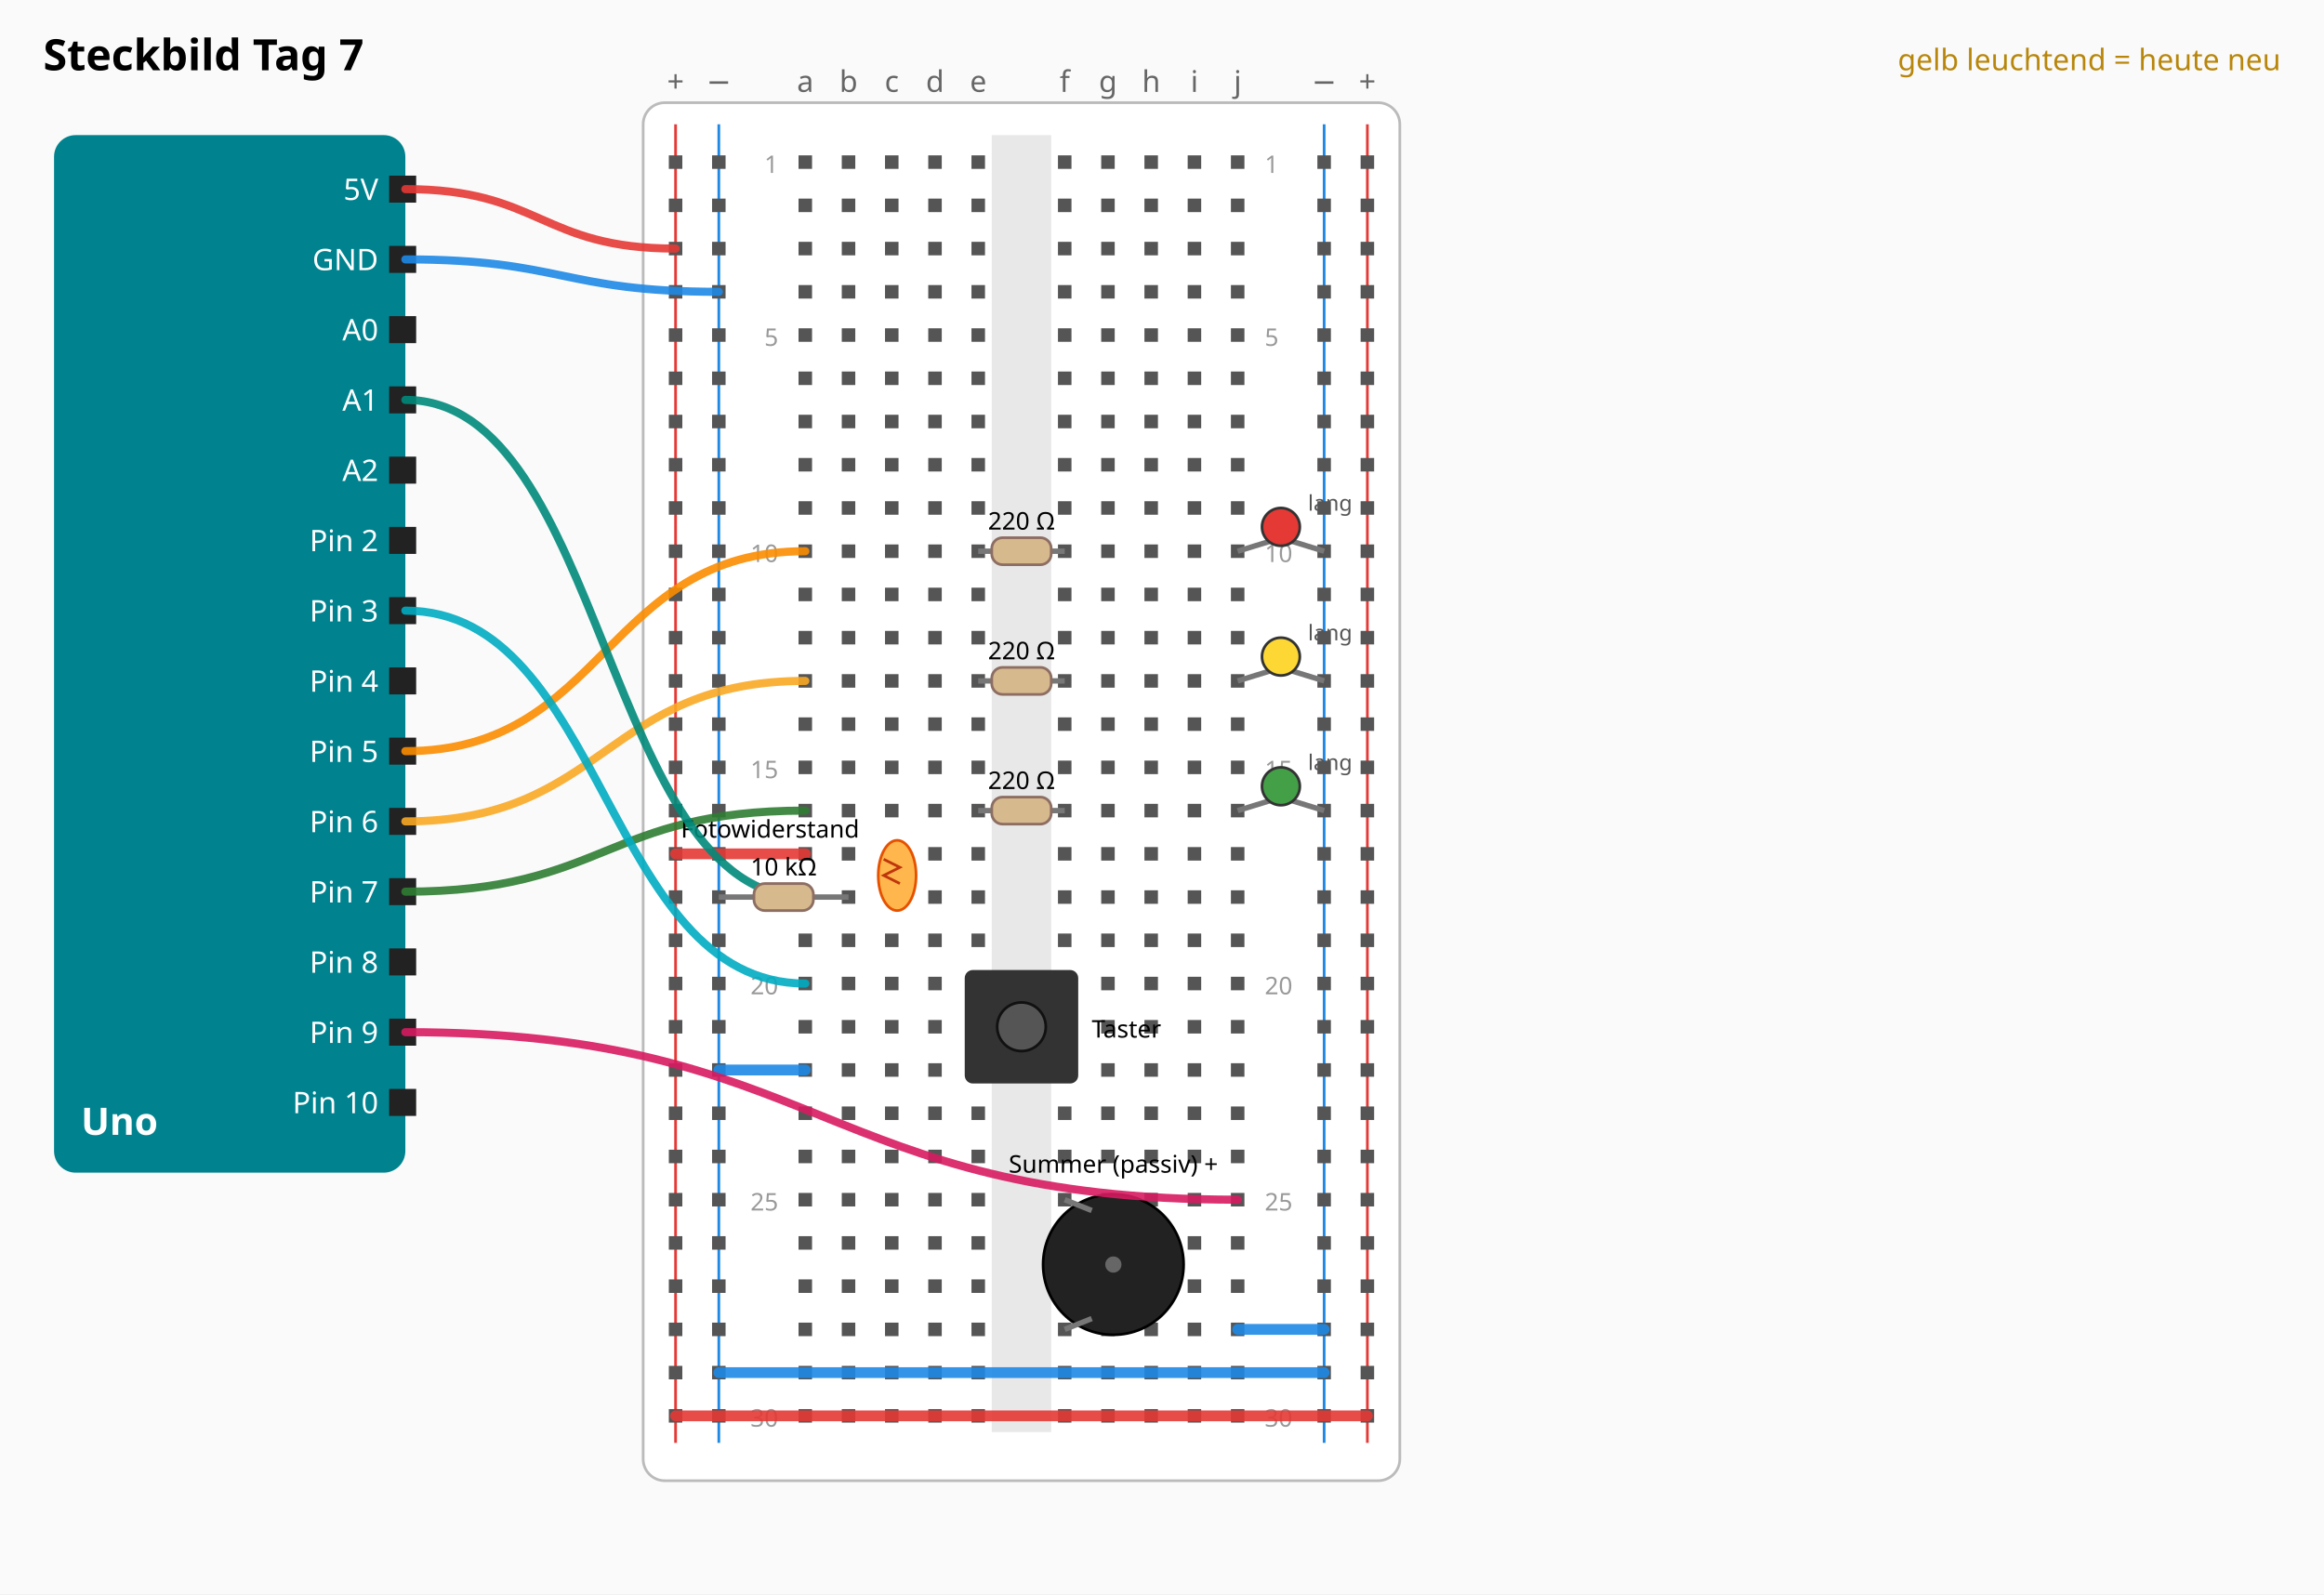
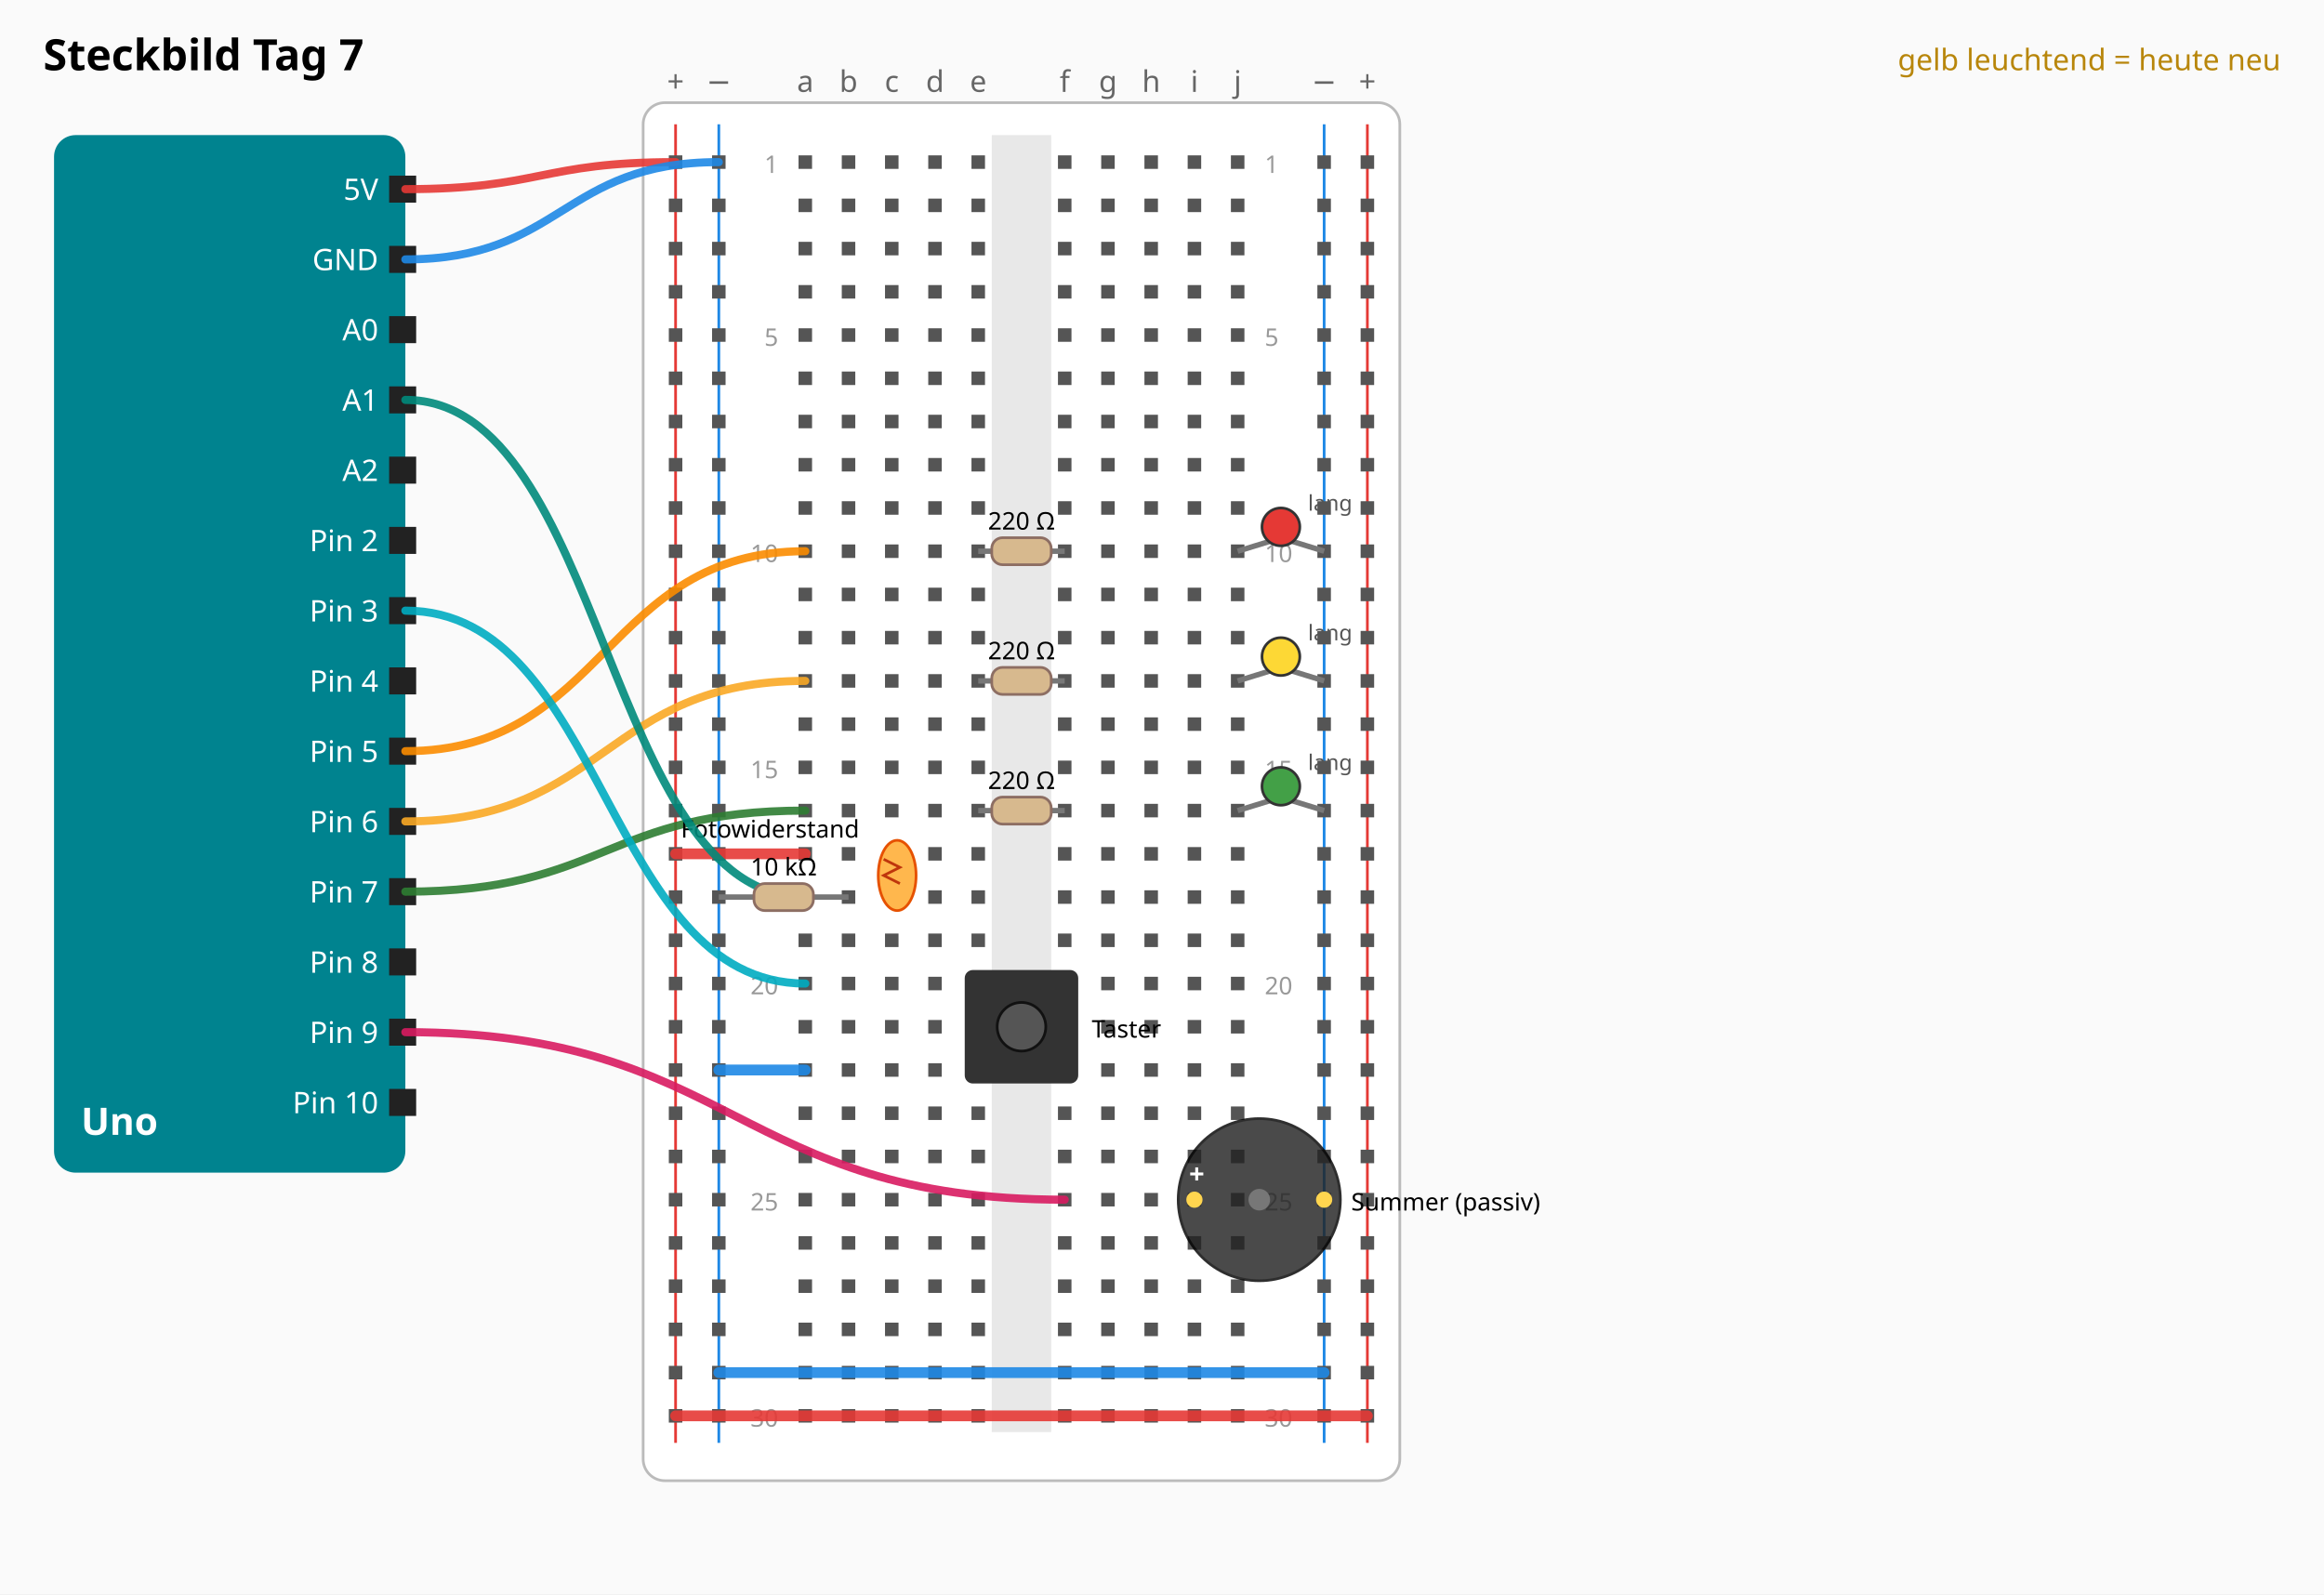
<svg xmlns="http://www.w3.org/2000/svg" viewBox="0 0 860 590" font-family="sans-serif" font-size="11">
  <defs>
    <filter id="glow" filterUnits="userSpaceOnUse" x="0" y="0" width="860" height="590">
      <feDropShadow dx="0" dy="0" stdDeviation="2.5" flood-color="#ffd400" flood-opacity="1" />
    </filter>
  </defs>
  <rect width="860" height="590" fill="#fafafa" />
  <text x="16" y="26" font-size="16" font-weight="bold">Steckbild Tag 7</text>
  <text x="844" y="26" text-anchor="end" fill="#b8860b">gelb leuchtend = heute neu</text>
  <rect x="238" y="38" width="280" height="510" rx="8" fill="#ffffff" stroke="#bbb" />
  <rect x="367" y="50" width="22" height="480" fill="#e8e8e8" />
  <line x1="250" y1="46" x2="250" y2="534" stroke="#e53935" stroke-width="1" />
  <line x1="506" y1="46" x2="506" y2="534" stroke="#e53935" stroke-width="1" />
  <line x1="266" y1="46" x2="266" y2="534" stroke="#1e88e5" stroke-width="1" />
  <line x1="490" y1="46" x2="490" y2="534" stroke="#1e88e5" stroke-width="1" />
  <text x="250" y="34" text-anchor="middle" fill="#666">+</text>
  <rect x="247.5" y="57.5" width="5" height="5" fill="#555" />
  <rect x="247.5" y="73.5" width="5" height="5" fill="#555" />
  <rect x="247.5" y="89.5" width="5" height="5" fill="#555" />
  <rect x="247.5" y="105.5" width="5" height="5" fill="#555" />
  <rect x="247.5" y="121.5" width="5" height="5" fill="#555" />
  <rect x="247.5" y="137.5" width="5" height="5" fill="#555" />
  <rect x="247.5" y="153.5" width="5" height="5" fill="#555" />
  <rect x="247.5" y="169.5" width="5" height="5" fill="#555" />
  <rect x="247.5" y="185.5" width="5" height="5" fill="#555" />
  <rect x="247.5" y="201.5" width="5" height="5" fill="#555" />
  <rect x="247.5" y="217.5" width="5" height="5" fill="#555" />
  <rect x="247.5" y="233.5" width="5" height="5" fill="#555" />
  <rect x="247.5" y="249.5" width="5" height="5" fill="#555" />
  <rect x="247.5" y="265.5" width="5" height="5" fill="#555" />
  <rect x="247.5" y="281.5" width="5" height="5" fill="#555" />
  <rect x="247.5" y="297.5" width="5" height="5" fill="#555" />
  <rect x="247.5" y="313.5" width="5" height="5" fill="#555" />
  <rect x="247.5" y="329.5" width="5" height="5" fill="#555" />
  <rect x="247.5" y="345.5" width="5" height="5" fill="#555" />
  <rect x="247.5" y="361.5" width="5" height="5" fill="#555" />
  <rect x="247.5" y="377.5" width="5" height="5" fill="#555" />
  <rect x="247.5" y="393.5" width="5" height="5" fill="#555" />
  <rect x="247.5" y="409.5" width="5" height="5" fill="#555" />
  <rect x="247.5" y="425.5" width="5" height="5" fill="#555" />
  <rect x="247.5" y="441.5" width="5" height="5" fill="#555" />
  <rect x="247.5" y="457.5" width="5" height="5" fill="#555" />
  <rect x="247.5" y="473.5" width="5" height="5" fill="#555" />
  <rect x="247.5" y="489.5" width="5" height="5" fill="#555" />
  <rect x="247.5" y="505.5" width="5" height="5" fill="#555" />
  <rect x="247.5" y="521.5" width="5" height="5" fill="#555" />
  <text x="266" y="34" text-anchor="middle" fill="#666">−</text>
  <rect x="263.5" y="57.5" width="5" height="5" fill="#555" />
  <rect x="263.5" y="73.5" width="5" height="5" fill="#555" />
  <rect x="263.5" y="89.5" width="5" height="5" fill="#555" />
  <rect x="263.5" y="105.5" width="5" height="5" fill="#555" />
  <rect x="263.5" y="121.5" width="5" height="5" fill="#555" />
  <rect x="263.5" y="137.5" width="5" height="5" fill="#555" />
  <rect x="263.5" y="153.5" width="5" height="5" fill="#555" />
  <rect x="263.5" y="169.5" width="5" height="5" fill="#555" />
  <rect x="263.5" y="185.5" width="5" height="5" fill="#555" />
  <rect x="263.5" y="201.5" width="5" height="5" fill="#555" />
  <rect x="263.5" y="217.5" width="5" height="5" fill="#555" />
  <rect x="263.5" y="233.5" width="5" height="5" fill="#555" />
  <rect x="263.5" y="249.5" width="5" height="5" fill="#555" />
  <rect x="263.5" y="265.5" width="5" height="5" fill="#555" />
  <rect x="263.5" y="281.5" width="5" height="5" fill="#555" />
  <rect x="263.5" y="297.5" width="5" height="5" fill="#555" />
  <rect x="263.5" y="313.5" width="5" height="5" fill="#555" />
  <rect x="263.5" y="329.5" width="5" height="5" fill="#555" />
  <rect x="263.5" y="345.5" width="5" height="5" fill="#555" />
  <rect x="263.5" y="361.5" width="5" height="5" fill="#555" />
  <rect x="263.5" y="377.5" width="5" height="5" fill="#555" />
  <rect x="263.5" y="393.5" width="5" height="5" fill="#555" />
  <rect x="263.5" y="409.5" width="5" height="5" fill="#555" />
  <rect x="263.5" y="425.5" width="5" height="5" fill="#555" />
  <rect x="263.5" y="441.5" width="5" height="5" fill="#555" />
  <rect x="263.5" y="457.5" width="5" height="5" fill="#555" />
  <rect x="263.5" y="473.5" width="5" height="5" fill="#555" />
  <rect x="263.5" y="489.5" width="5" height="5" fill="#555" />
  <rect x="263.5" y="505.5" width="5" height="5" fill="#555" />
  <rect x="263.5" y="521.5" width="5" height="5" fill="#555" />
  <text x="298" y="34" text-anchor="middle" fill="#666">a</text>
  <rect x="295.5" y="57.5" width="5" height="5" fill="#555" />
  <rect x="295.5" y="73.5" width="5" height="5" fill="#555" />
  <rect x="295.5" y="89.5" width="5" height="5" fill="#555" />
  <rect x="295.5" y="105.5" width="5" height="5" fill="#555" />
  <rect x="295.5" y="121.5" width="5" height="5" fill="#555" />
  <rect x="295.5" y="137.5" width="5" height="5" fill="#555" />
  <rect x="295.5" y="153.5" width="5" height="5" fill="#555" />
  <rect x="295.5" y="169.5" width="5" height="5" fill="#555" />
  <rect x="295.5" y="185.5" width="5" height="5" fill="#555" />
  <rect x="295.5" y="201.5" width="5" height="5" fill="#555" />
  <rect x="295.5" y="217.5" width="5" height="5" fill="#555" />
  <rect x="295.5" y="233.5" width="5" height="5" fill="#555" />
  <rect x="295.5" y="249.5" width="5" height="5" fill="#555" />
  <rect x="295.5" y="265.5" width="5" height="5" fill="#555" />
  <rect x="295.5" y="281.5" width="5" height="5" fill="#555" />
  <rect x="295.5" y="297.5" width="5" height="5" fill="#555" />
  <rect x="295.5" y="313.5" width="5" height="5" fill="#555" />
  <rect x="295.5" y="329.5" width="5" height="5" fill="#555" />
  <rect x="295.5" y="345.5" width="5" height="5" fill="#555" />
  <rect x="295.5" y="361.5" width="5" height="5" fill="#555" />
  <rect x="295.5" y="377.5" width="5" height="5" fill="#555" />
  <rect x="295.5" y="393.5" width="5" height="5" fill="#555" />
  <rect x="295.5" y="409.5" width="5" height="5" fill="#555" />
  <rect x="295.5" y="425.5" width="5" height="5" fill="#555" />
  <rect x="295.5" y="441.5" width="5" height="5" fill="#555" />
  <rect x="295.5" y="457.5" width="5" height="5" fill="#555" />
  <rect x="295.5" y="473.5" width="5" height="5" fill="#555" />
  <rect x="295.5" y="489.5" width="5" height="5" fill="#555" />
  <rect x="295.5" y="505.5" width="5" height="5" fill="#555" />
  <rect x="295.5" y="521.5" width="5" height="5" fill="#555" />
  <text x="314" y="34" text-anchor="middle" fill="#666">b</text>
  <rect x="311.5" y="57.5" width="5" height="5" fill="#555" />
  <rect x="311.5" y="73.5" width="5" height="5" fill="#555" />
  <rect x="311.5" y="89.5" width="5" height="5" fill="#555" />
  <rect x="311.5" y="105.5" width="5" height="5" fill="#555" />
  <rect x="311.5" y="121.5" width="5" height="5" fill="#555" />
  <rect x="311.5" y="137.5" width="5" height="5" fill="#555" />
  <rect x="311.5" y="153.5" width="5" height="5" fill="#555" />
  <rect x="311.5" y="169.5" width="5" height="5" fill="#555" />
  <rect x="311.5" y="185.5" width="5" height="5" fill="#555" />
  <rect x="311.5" y="201.5" width="5" height="5" fill="#555" />
  <rect x="311.5" y="217.5" width="5" height="5" fill="#555" />
  <rect x="311.5" y="233.5" width="5" height="5" fill="#555" />
  <rect x="311.5" y="249.5" width="5" height="5" fill="#555" />
  <rect x="311.5" y="265.5" width="5" height="5" fill="#555" />
  <rect x="311.5" y="281.5" width="5" height="5" fill="#555" />
  <rect x="311.5" y="297.5" width="5" height="5" fill="#555" />
  <rect x="311.5" y="313.5" width="5" height="5" fill="#555" />
  <rect x="311.5" y="329.5" width="5" height="5" fill="#555" />
  <rect x="311.5" y="345.5" width="5" height="5" fill="#555" />
  <rect x="311.5" y="361.5" width="5" height="5" fill="#555" />
  <rect x="311.5" y="377.5" width="5" height="5" fill="#555" />
  <rect x="311.5" y="393.5" width="5" height="5" fill="#555" />
  <rect x="311.5" y="409.5" width="5" height="5" fill="#555" />
  <rect x="311.5" y="425.5" width="5" height="5" fill="#555" />
  <rect x="311.5" y="441.5" width="5" height="5" fill="#555" />
  <rect x="311.5" y="457.5" width="5" height="5" fill="#555" />
  <rect x="311.5" y="473.5" width="5" height="5" fill="#555" />
  <rect x="311.5" y="489.5" width="5" height="5" fill="#555" />
  <rect x="311.5" y="505.5" width="5" height="5" fill="#555" />
  <rect x="311.5" y="521.5" width="5" height="5" fill="#555" />
  <text x="330" y="34" text-anchor="middle" fill="#666">c</text>
  <rect x="327.5" y="57.5" width="5" height="5" fill="#555" />
  <rect x="327.5" y="73.5" width="5" height="5" fill="#555" />
  <rect x="327.5" y="89.5" width="5" height="5" fill="#555" />
  <rect x="327.5" y="105.5" width="5" height="5" fill="#555" />
  <rect x="327.5" y="121.5" width="5" height="5" fill="#555" />
  <rect x="327.5" y="137.5" width="5" height="5" fill="#555" />
  <rect x="327.5" y="153.5" width="5" height="5" fill="#555" />
  <rect x="327.5" y="169.5" width="5" height="5" fill="#555" />
  <rect x="327.5" y="185.5" width="5" height="5" fill="#555" />
  <rect x="327.5" y="201.5" width="5" height="5" fill="#555" />
  <rect x="327.5" y="217.5" width="5" height="5" fill="#555" />
  <rect x="327.5" y="233.5" width="5" height="5" fill="#555" />
  <rect x="327.5" y="249.5" width="5" height="5" fill="#555" />
  <rect x="327.5" y="265.5" width="5" height="5" fill="#555" />
  <rect x="327.5" y="281.5" width="5" height="5" fill="#555" />
  <rect x="327.5" y="297.5" width="5" height="5" fill="#555" />
  <rect x="327.5" y="313.5" width="5" height="5" fill="#555" />
  <rect x="327.5" y="329.5" width="5" height="5" fill="#555" />
  <rect x="327.5" y="345.5" width="5" height="5" fill="#555" />
  <rect x="327.5" y="361.5" width="5" height="5" fill="#555" />
  <rect x="327.5" y="377.5" width="5" height="5" fill="#555" />
  <rect x="327.5" y="393.5" width="5" height="5" fill="#555" />
  <rect x="327.5" y="409.5" width="5" height="5" fill="#555" />
  <rect x="327.5" y="425.5" width="5" height="5" fill="#555" />
  <rect x="327.5" y="441.5" width="5" height="5" fill="#555" />
  <rect x="327.5" y="457.5" width="5" height="5" fill="#555" />
  <rect x="327.5" y="473.5" width="5" height="5" fill="#555" />
  <rect x="327.5" y="489.5" width="5" height="5" fill="#555" />
  <rect x="327.5" y="505.5" width="5" height="5" fill="#555" />
  <rect x="327.5" y="521.5" width="5" height="5" fill="#555" />
  <text x="346" y="34" text-anchor="middle" fill="#666">d</text>
  <rect x="343.5" y="57.5" width="5" height="5" fill="#555" />
  <rect x="343.5" y="73.5" width="5" height="5" fill="#555" />
  <rect x="343.5" y="89.5" width="5" height="5" fill="#555" />
  <rect x="343.5" y="105.5" width="5" height="5" fill="#555" />
  <rect x="343.5" y="121.5" width="5" height="5" fill="#555" />
  <rect x="343.5" y="137.5" width="5" height="5" fill="#555" />
  <rect x="343.5" y="153.5" width="5" height="5" fill="#555" />
  <rect x="343.5" y="169.5" width="5" height="5" fill="#555" />
  <rect x="343.5" y="185.5" width="5" height="5" fill="#555" />
  <rect x="343.5" y="201.5" width="5" height="5" fill="#555" />
  <rect x="343.5" y="217.5" width="5" height="5" fill="#555" />
  <rect x="343.5" y="233.5" width="5" height="5" fill="#555" />
  <rect x="343.5" y="249.5" width="5" height="5" fill="#555" />
  <rect x="343.5" y="265.5" width="5" height="5" fill="#555" />
  <rect x="343.5" y="281.5" width="5" height="5" fill="#555" />
  <rect x="343.5" y="297.5" width="5" height="5" fill="#555" />
  <rect x="343.5" y="313.5" width="5" height="5" fill="#555" />
  <rect x="343.5" y="329.5" width="5" height="5" fill="#555" />
  <rect x="343.5" y="345.5" width="5" height="5" fill="#555" />
  <rect x="343.5" y="361.5" width="5" height="5" fill="#555" />
  <rect x="343.5" y="377.5" width="5" height="5" fill="#555" />
  <rect x="343.5" y="393.5" width="5" height="5" fill="#555" />
  <rect x="343.5" y="409.5" width="5" height="5" fill="#555" />
  <rect x="343.5" y="425.5" width="5" height="5" fill="#555" />
  <rect x="343.5" y="441.5" width="5" height="5" fill="#555" />
  <rect x="343.5" y="457.5" width="5" height="5" fill="#555" />
  <rect x="343.5" y="473.5" width="5" height="5" fill="#555" />
  <rect x="343.5" y="489.5" width="5" height="5" fill="#555" />
  <rect x="343.5" y="505.5" width="5" height="5" fill="#555" />
  <rect x="343.5" y="521.5" width="5" height="5" fill="#555" />
  <text x="362" y="34" text-anchor="middle" fill="#666">e</text>
  <rect x="359.5" y="57.5" width="5" height="5" fill="#555" />
  <rect x="359.5" y="73.5" width="5" height="5" fill="#555" />
  <rect x="359.5" y="89.5" width="5" height="5" fill="#555" />
  <rect x="359.5" y="105.5" width="5" height="5" fill="#555" />
  <rect x="359.5" y="121.5" width="5" height="5" fill="#555" />
  <rect x="359.5" y="137.5" width="5" height="5" fill="#555" />
  <rect x="359.5" y="153.5" width="5" height="5" fill="#555" />
  <rect x="359.5" y="169.5" width="5" height="5" fill="#555" />
  <rect x="359.5" y="185.5" width="5" height="5" fill="#555" />
  <rect x="359.5" y="201.5" width="5" height="5" fill="#555" />
  <rect x="359.5" y="217.5" width="5" height="5" fill="#555" />
  <rect x="359.5" y="233.5" width="5" height="5" fill="#555" />
  <rect x="359.5" y="249.5" width="5" height="5" fill="#555" />
  <rect x="359.5" y="265.5" width="5" height="5" fill="#555" />
  <rect x="359.5" y="281.5" width="5" height="5" fill="#555" />
  <rect x="359.5" y="297.5" width="5" height="5" fill="#555" />
  <rect x="359.5" y="313.5" width="5" height="5" fill="#555" />
  <rect x="359.5" y="329.5" width="5" height="5" fill="#555" />
  <rect x="359.5" y="345.5" width="5" height="5" fill="#555" />
  <rect x="359.5" y="361.5" width="5" height="5" fill="#555" />
  <rect x="359.5" y="377.5" width="5" height="5" fill="#555" />
  <rect x="359.5" y="393.5" width="5" height="5" fill="#555" />
  <rect x="359.5" y="409.5" width="5" height="5" fill="#555" />
  <rect x="359.5" y="425.5" width="5" height="5" fill="#555" />
  <rect x="359.5" y="441.5" width="5" height="5" fill="#555" />
  <rect x="359.5" y="457.5" width="5" height="5" fill="#555" />
  <rect x="359.5" y="473.5" width="5" height="5" fill="#555" />
  <rect x="359.5" y="489.5" width="5" height="5" fill="#555" />
  <rect x="359.5" y="505.5" width="5" height="5" fill="#555" />
  <rect x="359.5" y="521.5" width="5" height="5" fill="#555" />
  <text x="394" y="34" text-anchor="middle" fill="#666">f</text>
  <rect x="391.5" y="57.5" width="5" height="5" fill="#555" />
  <rect x="391.5" y="73.5" width="5" height="5" fill="#555" />
  <rect x="391.5" y="89.5" width="5" height="5" fill="#555" />
  <rect x="391.5" y="105.5" width="5" height="5" fill="#555" />
  <rect x="391.5" y="121.5" width="5" height="5" fill="#555" />
  <rect x="391.5" y="137.5" width="5" height="5" fill="#555" />
  <rect x="391.5" y="153.5" width="5" height="5" fill="#555" />
  <rect x="391.5" y="169.5" width="5" height="5" fill="#555" />
  <rect x="391.5" y="185.5" width="5" height="5" fill="#555" />
  <rect x="391.5" y="201.5" width="5" height="5" fill="#555" />
  <rect x="391.5" y="217.5" width="5" height="5" fill="#555" />
  <rect x="391.5" y="233.5" width="5" height="5" fill="#555" />
  <rect x="391.5" y="249.5" width="5" height="5" fill="#555" />
  <rect x="391.5" y="265.5" width="5" height="5" fill="#555" />
  <rect x="391.5" y="281.5" width="5" height="5" fill="#555" />
  <rect x="391.5" y="297.5" width="5" height="5" fill="#555" />
  <rect x="391.5" y="313.5" width="5" height="5" fill="#555" />
  <rect x="391.5" y="329.5" width="5" height="5" fill="#555" />
  <rect x="391.5" y="345.5" width="5" height="5" fill="#555" />
  <rect x="391.5" y="361.5" width="5" height="5" fill="#555" />
  <rect x="391.5" y="377.5" width="5" height="5" fill="#555" />
  <rect x="391.5" y="393.5" width="5" height="5" fill="#555" />
  <rect x="391.5" y="409.5" width="5" height="5" fill="#555" />
  <rect x="391.5" y="425.5" width="5" height="5" fill="#555" />
  <rect x="391.5" y="441.5" width="5" height="5" fill="#555" />
  <rect x="391.5" y="457.5" width="5" height="5" fill="#555" />
  <rect x="391.5" y="473.5" width="5" height="5" fill="#555" />
  <rect x="391.5" y="489.5" width="5" height="5" fill="#555" />
  <rect x="391.5" y="505.5" width="5" height="5" fill="#555" />
  <rect x="391.5" y="521.5" width="5" height="5" fill="#555" />
  <text x="410" y="34" text-anchor="middle" fill="#666">g</text>
  <rect x="407.5" y="57.5" width="5" height="5" fill="#555" />
  <rect x="407.5" y="73.5" width="5" height="5" fill="#555" />
  <rect x="407.5" y="89.5" width="5" height="5" fill="#555" />
  <rect x="407.5" y="105.5" width="5" height="5" fill="#555" />
  <rect x="407.5" y="121.5" width="5" height="5" fill="#555" />
  <rect x="407.5" y="137.5" width="5" height="5" fill="#555" />
  <rect x="407.5" y="153.5" width="5" height="5" fill="#555" />
  <rect x="407.5" y="169.5" width="5" height="5" fill="#555" />
  <rect x="407.5" y="185.5" width="5" height="5" fill="#555" />
  <rect x="407.5" y="201.5" width="5" height="5" fill="#555" />
  <rect x="407.5" y="217.5" width="5" height="5" fill="#555" />
  <rect x="407.5" y="233.5" width="5" height="5" fill="#555" />
  <rect x="407.5" y="249.5" width="5" height="5" fill="#555" />
  <rect x="407.5" y="265.5" width="5" height="5" fill="#555" />
  <rect x="407.5" y="281.5" width="5" height="5" fill="#555" />
  <rect x="407.5" y="297.5" width="5" height="5" fill="#555" />
  <rect x="407.5" y="313.5" width="5" height="5" fill="#555" />
  <rect x="407.5" y="329.5" width="5" height="5" fill="#555" />
  <rect x="407.5" y="345.5" width="5" height="5" fill="#555" />
  <rect x="407.5" y="361.5" width="5" height="5" fill="#555" />
  <rect x="407.5" y="377.5" width="5" height="5" fill="#555" />
  <rect x="407.5" y="393.5" width="5" height="5" fill="#555" />
  <rect x="407.5" y="409.5" width="5" height="5" fill="#555" />
  <rect x="407.5" y="425.5" width="5" height="5" fill="#555" />
  <rect x="407.5" y="441.5" width="5" height="5" fill="#555" />
  <rect x="407.5" y="457.5" width="5" height="5" fill="#555" />
  <rect x="407.5" y="473.5" width="5" height="5" fill="#555" />
  <rect x="407.5" y="489.5" width="5" height="5" fill="#555" />
  <rect x="407.5" y="505.5" width="5" height="5" fill="#555" />
  <rect x="407.5" y="521.5" width="5" height="5" fill="#555" />
  <text x="426" y="34" text-anchor="middle" fill="#666">h</text>
  <rect x="423.5" y="57.5" width="5" height="5" fill="#555" />
  <rect x="423.5" y="73.5" width="5" height="5" fill="#555" />
  <rect x="423.5" y="89.5" width="5" height="5" fill="#555" />
  <rect x="423.5" y="105.5" width="5" height="5" fill="#555" />
  <rect x="423.5" y="121.5" width="5" height="5" fill="#555" />
  <rect x="423.5" y="137.5" width="5" height="5" fill="#555" />
  <rect x="423.5" y="153.5" width="5" height="5" fill="#555" />
  <rect x="423.5" y="169.5" width="5" height="5" fill="#555" />
  <rect x="423.5" y="185.5" width="5" height="5" fill="#555" />
  <rect x="423.5" y="201.5" width="5" height="5" fill="#555" />
  <rect x="423.5" y="217.5" width="5" height="5" fill="#555" />
  <rect x="423.5" y="233.5" width="5" height="5" fill="#555" />
  <rect x="423.5" y="249.5" width="5" height="5" fill="#555" />
  <rect x="423.5" y="265.5" width="5" height="5" fill="#555" />
  <rect x="423.5" y="281.5" width="5" height="5" fill="#555" />
  <rect x="423.5" y="297.5" width="5" height="5" fill="#555" />
  <rect x="423.5" y="313.5" width="5" height="5" fill="#555" />
  <rect x="423.5" y="329.5" width="5" height="5" fill="#555" />
  <rect x="423.5" y="345.5" width="5" height="5" fill="#555" />
  <rect x="423.5" y="361.5" width="5" height="5" fill="#555" />
  <rect x="423.5" y="377.5" width="5" height="5" fill="#555" />
  <rect x="423.5" y="393.5" width="5" height="5" fill="#555" />
  <rect x="423.5" y="409.5" width="5" height="5" fill="#555" />
  <rect x="423.5" y="425.5" width="5" height="5" fill="#555" />
  <rect x="423.5" y="441.5" width="5" height="5" fill="#555" />
  <rect x="423.5" y="457.5" width="5" height="5" fill="#555" />
  <rect x="423.5" y="473.5" width="5" height="5" fill="#555" />
  <rect x="423.5" y="489.5" width="5" height="5" fill="#555" />
  <rect x="423.5" y="505.5" width="5" height="5" fill="#555" />
  <rect x="423.5" y="521.5" width="5" height="5" fill="#555" />
  <text x="442" y="34" text-anchor="middle" fill="#666">i</text>
  <rect x="439.5" y="57.5" width="5" height="5" fill="#555" />
  <rect x="439.5" y="73.5" width="5" height="5" fill="#555" />
  <rect x="439.5" y="89.5" width="5" height="5" fill="#555" />
  <rect x="439.5" y="105.5" width="5" height="5" fill="#555" />
  <rect x="439.5" y="121.5" width="5" height="5" fill="#555" />
  <rect x="439.5" y="137.5" width="5" height="5" fill="#555" />
  <rect x="439.5" y="153.5" width="5" height="5" fill="#555" />
  <rect x="439.5" y="169.5" width="5" height="5" fill="#555" />
  <rect x="439.5" y="185.5" width="5" height="5" fill="#555" />
  <rect x="439.5" y="201.5" width="5" height="5" fill="#555" />
  <rect x="439.5" y="217.5" width="5" height="5" fill="#555" />
  <rect x="439.5" y="233.5" width="5" height="5" fill="#555" />
  <rect x="439.5" y="249.5" width="5" height="5" fill="#555" />
  <rect x="439.5" y="265.5" width="5" height="5" fill="#555" />
  <rect x="439.5" y="281.5" width="5" height="5" fill="#555" />
  <rect x="439.5" y="297.5" width="5" height="5" fill="#555" />
  <rect x="439.5" y="313.5" width="5" height="5" fill="#555" />
  <rect x="439.5" y="329.5" width="5" height="5" fill="#555" />
  <rect x="439.5" y="345.5" width="5" height="5" fill="#555" />
  <rect x="439.5" y="361.5" width="5" height="5" fill="#555" />
  <rect x="439.5" y="377.5" width="5" height="5" fill="#555" />
  <rect x="439.5" y="393.5" width="5" height="5" fill="#555" />
  <rect x="439.5" y="409.5" width="5" height="5" fill="#555" />
  <rect x="439.5" y="425.5" width="5" height="5" fill="#555" />
  <rect x="439.5" y="441.5" width="5" height="5" fill="#555" />
  <rect x="439.5" y="457.5" width="5" height="5" fill="#555" />
  <rect x="439.5" y="473.5" width="5" height="5" fill="#555" />
  <rect x="439.5" y="489.5" width="5" height="5" fill="#555" />
  <rect x="439.5" y="505.5" width="5" height="5" fill="#555" />
  <rect x="439.5" y="521.5" width="5" height="5" fill="#555" />
  <text x="458" y="34" text-anchor="middle" fill="#666">j</text>
  <rect x="455.5" y="57.5" width="5" height="5" fill="#555" />
  <rect x="455.5" y="73.5" width="5" height="5" fill="#555" />
  <rect x="455.5" y="89.5" width="5" height="5" fill="#555" />
  <rect x="455.5" y="105.5" width="5" height="5" fill="#555" />
  <rect x="455.5" y="121.5" width="5" height="5" fill="#555" />
  <rect x="455.5" y="137.5" width="5" height="5" fill="#555" />
  <rect x="455.5" y="153.5" width="5" height="5" fill="#555" />
  <rect x="455.5" y="169.5" width="5" height="5" fill="#555" />
  <rect x="455.5" y="185.5" width="5" height="5" fill="#555" />
  <rect x="455.5" y="201.5" width="5" height="5" fill="#555" />
  <rect x="455.5" y="217.5" width="5" height="5" fill="#555" />
  <rect x="455.5" y="233.5" width="5" height="5" fill="#555" />
  <rect x="455.5" y="249.5" width="5" height="5" fill="#555" />
  <rect x="455.5" y="265.5" width="5" height="5" fill="#555" />
  <rect x="455.5" y="281.5" width="5" height="5" fill="#555" />
  <rect x="455.5" y="297.5" width="5" height="5" fill="#555" />
  <rect x="455.5" y="313.5" width="5" height="5" fill="#555" />
  <rect x="455.5" y="329.5" width="5" height="5" fill="#555" />
  <rect x="455.5" y="345.5" width="5" height="5" fill="#555" />
  <rect x="455.5" y="361.5" width="5" height="5" fill="#555" />
  <rect x="455.5" y="377.5" width="5" height="5" fill="#555" />
  <rect x="455.5" y="393.5" width="5" height="5" fill="#555" />
  <rect x="455.5" y="409.5" width="5" height="5" fill="#555" />
  <rect x="455.5" y="425.5" width="5" height="5" fill="#555" />
  <rect x="455.5" y="441.5" width="5" height="5" fill="#555" />
  <rect x="455.5" y="457.5" width="5" height="5" fill="#555" />
  <rect x="455.5" y="473.5" width="5" height="5" fill="#555" />
  <rect x="455.5" y="489.5" width="5" height="5" fill="#555" />
  <rect x="455.5" y="505.5" width="5" height="5" fill="#555" />
  <rect x="455.5" y="521.5" width="5" height="5" fill="#555" />
  <text x="490" y="34" text-anchor="middle" fill="#666">−</text>
  <rect x="487.5" y="57.5" width="5" height="5" fill="#555" />
  <rect x="487.5" y="73.5" width="5" height="5" fill="#555" />
  <rect x="487.5" y="89.5" width="5" height="5" fill="#555" />
  <rect x="487.5" y="105.5" width="5" height="5" fill="#555" />
  <rect x="487.5" y="121.5" width="5" height="5" fill="#555" />
  <rect x="487.5" y="137.5" width="5" height="5" fill="#555" />
  <rect x="487.5" y="153.5" width="5" height="5" fill="#555" />
  <rect x="487.5" y="169.5" width="5" height="5" fill="#555" />
  <rect x="487.5" y="185.5" width="5" height="5" fill="#555" />
  <rect x="487.5" y="201.5" width="5" height="5" fill="#555" />
  <rect x="487.5" y="217.5" width="5" height="5" fill="#555" />
  <rect x="487.5" y="233.5" width="5" height="5" fill="#555" />
  <rect x="487.5" y="249.5" width="5" height="5" fill="#555" />
  <rect x="487.5" y="265.5" width="5" height="5" fill="#555" />
  <rect x="487.5" y="281.5" width="5" height="5" fill="#555" />
  <rect x="487.5" y="297.5" width="5" height="5" fill="#555" />
  <rect x="487.5" y="313.5" width="5" height="5" fill="#555" />
  <rect x="487.5" y="329.5" width="5" height="5" fill="#555" />
  <rect x="487.5" y="345.5" width="5" height="5" fill="#555" />
  <rect x="487.5" y="361.5" width="5" height="5" fill="#555" />
  <rect x="487.5" y="377.5" width="5" height="5" fill="#555" />
  <rect x="487.5" y="393.5" width="5" height="5" fill="#555" />
  <rect x="487.5" y="409.5" width="5" height="5" fill="#555" />
  <rect x="487.5" y="425.5" width="5" height="5" fill="#555" />
  <rect x="487.5" y="441.5" width="5" height="5" fill="#555" />
  <rect x="487.5" y="457.5" width="5" height="5" fill="#555" />
  <rect x="487.5" y="473.5" width="5" height="5" fill="#555" />
  <rect x="487.5" y="489.5" width="5" height="5" fill="#555" />
  <rect x="487.5" y="505.5" width="5" height="5" fill="#555" />
  <rect x="487.5" y="521.5" width="5" height="5" fill="#555" />
  <text x="506" y="34" text-anchor="middle" fill="#666">+</text>
  <rect x="503.5" y="57.5" width="5" height="5" fill="#555" />
  <rect x="503.5" y="73.5" width="5" height="5" fill="#555" />
  <rect x="503.5" y="89.5" width="5" height="5" fill="#555" />
  <rect x="503.5" y="105.5" width="5" height="5" fill="#555" />
  <rect x="503.5" y="121.5" width="5" height="5" fill="#555" />
  <rect x="503.5" y="137.5" width="5" height="5" fill="#555" />
  <rect x="503.5" y="153.5" width="5" height="5" fill="#555" />
  <rect x="503.5" y="169.5" width="5" height="5" fill="#555" />
  <rect x="503.5" y="185.5" width="5" height="5" fill="#555" />
  <rect x="503.5" y="201.5" width="5" height="5" fill="#555" />
  <rect x="503.5" y="217.5" width="5" height="5" fill="#555" />
  <rect x="503.5" y="233.5" width="5" height="5" fill="#555" />
  <rect x="503.5" y="249.5" width="5" height="5" fill="#555" />
  <rect x="503.5" y="265.5" width="5" height="5" fill="#555" />
  <rect x="503.5" y="281.5" width="5" height="5" fill="#555" />
  <rect x="503.5" y="297.5" width="5" height="5" fill="#555" />
  <rect x="503.5" y="313.5" width="5" height="5" fill="#555" />
  <rect x="503.5" y="329.5" width="5" height="5" fill="#555" />
  <rect x="503.5" y="345.5" width="5" height="5" fill="#555" />
  <rect x="503.5" y="361.5" width="5" height="5" fill="#555" />
  <rect x="503.5" y="377.5" width="5" height="5" fill="#555" />
  <rect x="503.5" y="393.5" width="5" height="5" fill="#555" />
  <rect x="503.5" y="409.5" width="5" height="5" fill="#555" />
  <rect x="503.5" y="425.5" width="5" height="5" fill="#555" />
  <rect x="503.5" y="441.5" width="5" height="5" fill="#555" />
  <rect x="503.5" y="457.5" width="5" height="5" fill="#555" />
  <rect x="503.5" y="473.5" width="5" height="5" fill="#555" />
  <rect x="503.5" y="489.5" width="5" height="5" fill="#555" />
  <rect x="503.5" y="505.5" width="5" height="5" fill="#555" />
  <rect x="503.5" y="521.5" width="5" height="5" fill="#555" />
  <text x="288" y="64" text-anchor="end" fill="#999" font-size="9">1</text>
  <text x="468" y="64" fill="#999" font-size="9">1</text>
  <text x="288" y="128" text-anchor="end" fill="#999" font-size="9">5</text>
  <text x="468" y="128" fill="#999" font-size="9">5</text>
  <text x="288" y="208" text-anchor="end" fill="#999" font-size="9">10</text>
  <text x="468" y="208" fill="#999" font-size="9">10</text>
  <text x="288" y="288" text-anchor="end" fill="#999" font-size="9">15</text>
  <text x="468" y="288" fill="#999" font-size="9">15</text>
  <text x="288" y="368" text-anchor="end" fill="#999" font-size="9">20</text>
  <text x="468" y="368" fill="#999" font-size="9">20</text>
  <text x="288" y="448" text-anchor="end" fill="#999" font-size="9">25</text>
  <text x="468" y="448" fill="#999" font-size="9">25</text>
  <text x="288" y="528" text-anchor="end" fill="#999" font-size="9">30</text>
  <text x="468" y="528" fill="#999" font-size="9">30</text>
  <rect x="20" y="50" width="130" height="384" rx="8" fill="#00838f" />
  <text x="30" y="420" fill="#fff" font-size="14" font-weight="bold">Uno</text>
  <text x="140" y="74" text-anchor="end" fill="#fff">5V</text>
  <rect x="144" y="65" width="10" height="10" fill="#222" />
  <text x="140" y="100" text-anchor="end" fill="#fff">GND</text>
  <rect x="144" y="91" width="10" height="10" fill="#222" />
  <text x="140" y="126" text-anchor="end" fill="#fff">A0</text>
  <rect x="144" y="117" width="10" height="10" fill="#222" />
  <text x="140" y="152" text-anchor="end" fill="#fff">A1</text>
  <rect x="144" y="143" width="10" height="10" fill="#222" />
  <text x="140" y="178" text-anchor="end" fill="#fff">A2</text>
  <rect x="144" y="169" width="10" height="10" fill="#222" />
  <text x="140" y="204" text-anchor="end" fill="#fff">Pin 2</text>
  <rect x="144" y="195" width="10" height="10" fill="#222" />
  <text x="140" y="230" text-anchor="end" fill="#fff">Pin 3</text>
  <rect x="144" y="221" width="10" height="10" fill="#222" />
  <text x="140" y="256" text-anchor="end" fill="#fff">Pin 4</text>
  <rect x="144" y="247" width="10" height="10" fill="#222" />
  <text x="140" y="282" text-anchor="end" fill="#fff">Pin 5</text>
  <rect x="144" y="273" width="10" height="10" fill="#222" />
  <text x="140" y="308" text-anchor="end" fill="#fff">Pin 6</text>
  <rect x="144" y="299" width="10" height="10" fill="#222" />
  <text x="140" y="334" text-anchor="end" fill="#fff">Pin 7</text>
  <rect x="144" y="325" width="10" height="10" fill="#222" />
  <text x="140" y="360" text-anchor="end" fill="#fff">Pin 8</text>
  <rect x="144" y="351" width="10" height="10" fill="#222" />
  <text x="140" y="386" text-anchor="end" fill="#fff">Pin 9</text>
  <rect x="144" y="377" width="10" height="10" fill="#222" />
  <text x="140" y="412" text-anchor="end" fill="#fff">Pin 10</text>
  <rect x="144" y="403" width="10" height="10" fill="#222" />
-   <path d="M150,70 C200.0,70 200.0,92 250,92" fill="none" stroke="#e53935" stroke-width="3" stroke-linecap="round" opacity="0.9" />
-   <path d="M150,96 C208.0,96 208.0,108 266,108" fill="none" stroke="#1e88e5" stroke-width="3" stroke-linecap="round" opacity="0.9" />
+   <path d="M150,70 C200.0,70 200.0,60 250,60" fill="none" stroke="#e53935" stroke-width="3" stroke-linecap="round" opacity="0.9" />
+   <path d="M150,96 C208.0,96 208.0,60 266,60" fill="none" stroke="#1e88e5" stroke-width="3" stroke-linecap="round" opacity="0.9" />
  <path d="M250,524 C378.0,524 378.0,524 506,524" fill="none" stroke="#e53935" stroke-width="4" stroke-linecap="round" opacity="0.9" />
  <path d="M266,508 C378.0,508 378.0,508 490,508" fill="none" stroke="#1e88e5" stroke-width="4" stroke-linecap="round" opacity="0.9" />
  <line x1="362" y1="204" x2="394" y2="204" stroke="#777" stroke-width="2" />
  <rect x="367.0" y="199.0" width="22" height="10" rx="4" fill="#d7b98e" stroke="#8d6e63" />
  <text x="378.0" y="196.0" text-anchor="middle" font-size="9">220 Ω</text>
  <line x1="458" y1="204" x2="471.0" y2="200" stroke="#777" stroke-width="2" />
  <line x1="490" y1="204" x2="477.0" y2="200" stroke="#777" stroke-width="2" />
  <circle cx="474.0" cy="195" r="7" fill="#e53935" stroke="#333" />
  <text x="484.0" y="189" font-size="8" fill="#555">lang</text>
  <path d="M150,278 C224.0,278 224.0,204 298,204" fill="none" stroke="#fb8c00" stroke-width="3" stroke-linecap="round" opacity="0.9" />
  <line x1="362" y1="252" x2="394" y2="252" stroke="#777" stroke-width="2" />
  <rect x="367.0" y="247.0" width="22" height="10" rx="4" fill="#d7b98e" stroke="#8d6e63" />
  <text x="378.0" y="244.0" text-anchor="middle" font-size="9">220 Ω</text>
  <line x1="458" y1="252" x2="471.0" y2="248" stroke="#777" stroke-width="2" />
  <line x1="490" y1="252" x2="477.0" y2="248" stroke="#777" stroke-width="2" />
  <circle cx="474.0" cy="243" r="7" fill="#fdd835" stroke="#333" />
  <text x="484.0" y="237" font-size="8" fill="#555">lang</text>
  <path d="M150,304 C224.0,304 224.0,252 298,252" fill="none" stroke="#f9a825" stroke-width="3" stroke-linecap="round" opacity="0.9" />
  <line x1="362" y1="300" x2="394" y2="300" stroke="#777" stroke-width="2" />
  <rect x="367.0" y="295.0" width="22" height="10" rx="4" fill="#d7b98e" stroke="#8d6e63" />
  <text x="378.0" y="292.0" text-anchor="middle" font-size="9">220 Ω</text>
  <line x1="458" y1="300" x2="471.0" y2="296" stroke="#777" stroke-width="2" />
  <line x1="490" y1="300" x2="477.0" y2="296" stroke="#777" stroke-width="2" />
  <circle cx="474.0" cy="291" r="7" fill="#43a047" stroke="#333" />
  <text x="484.0" y="285" font-size="8" fill="#555">lang</text>
  <path d="M150,330 C224.0,330 224.0,300 298,300" fill="none" stroke="#2e7d32" stroke-width="3" stroke-linecap="round" opacity="0.9" />
  <rect x="357" y="359" width="42" height="42" rx="3" fill="#333" />
  <circle cx="378.0" cy="380.0" r="9" fill="#555" stroke="#111" />
  <text x="404" y="384.0" font-size="9">Taster</text>
  <path d="M150,226 C224.0,226 224.0,364 298,364" fill="none" stroke="#00acc1" stroke-width="3" stroke-linecap="round" opacity="0.9" />
  <path d="M298,396 C282.0,396 282.0,396 266,396" fill="none" stroke="#1e88e5" stroke-width="4" stroke-linecap="round" opacity="0.9" />
-   <circle cx="412" cy="468.0" r="26.0" fill="#222" stroke="#000" />
-   <circle cx="412" cy="468.0" r="3" fill="#666" />
-   <text x="412" y="434" text-anchor="middle" font-size="9">Summer (passiv) +</text>
-   <line x1="394" y1="444" x2="404" y2="448" stroke="#777" stroke-width="2" />
-   <line x1="394" y1="492" x2="404" y2="488" stroke="#777" stroke-width="2" />
-   <path d="M150,382 C304.0,382 304.0,444 458,444" fill="none" stroke="#d81b60" stroke-width="3" stroke-linecap="round" opacity="0.9" />
-   <path d="M458,492 C474.0,492 474.0,492 490,492" fill="none" stroke="#1e88e5" stroke-width="4" stroke-linecap="round" opacity="0.9" />
+   <path d="M150,382 C272.0,382 272.0,444 394,444" fill="none" stroke="#d81b60" stroke-width="3" stroke-linecap="round" opacity="0.9" />
+   <circle cx="466.0" cy="444" r="30" fill="#222" stroke="#000" opacity="0.82" />
+   <circle cx="466.0" cy="444" r="4" fill="#777" />
+   <circle cx="442" cy="444" r="3" fill="#ffd54f" />
+   <circle cx="490" cy="444" r="3" fill="#ffd54f" />
+   <text x="440" y="438" fill="#fff" font-size="10" font-weight="bold">+</text>
+   <text x="500.0" y="448" font-size="9">Summer (passiv)</text>
  <ellipse cx="332" cy="324.0" rx="7" ry="13.0" fill="#ffb74d" stroke="#e65100" />
  <path d="M327,318 l6,3 l-6,3 l6,3" stroke="#bf360c" fill="none" />
  <text x="318" y="310" text-anchor="end" font-size="9">Fotowiderstand</text>
  <path d="M250,316 C274.0,316 274.0,316 298,316" fill="none" stroke="#e53935" stroke-width="4" stroke-linecap="round" opacity="0.9" />
  <path d="M150,148 C224.0,148 224.0,332 298,332" fill="none" stroke="#00897b" stroke-width="3" stroke-linecap="round" opacity="0.9" />
  <line x1="314" y1="332" x2="266" y2="332" stroke="#777" stroke-width="2" />
  <rect x="279.0" y="327.0" width="22" height="10" rx="4" fill="#d7b98e" stroke="#8d6e63" />
  <text x="290.0" y="324.0" text-anchor="middle" font-size="9">10 kΩ</text>
</svg>
